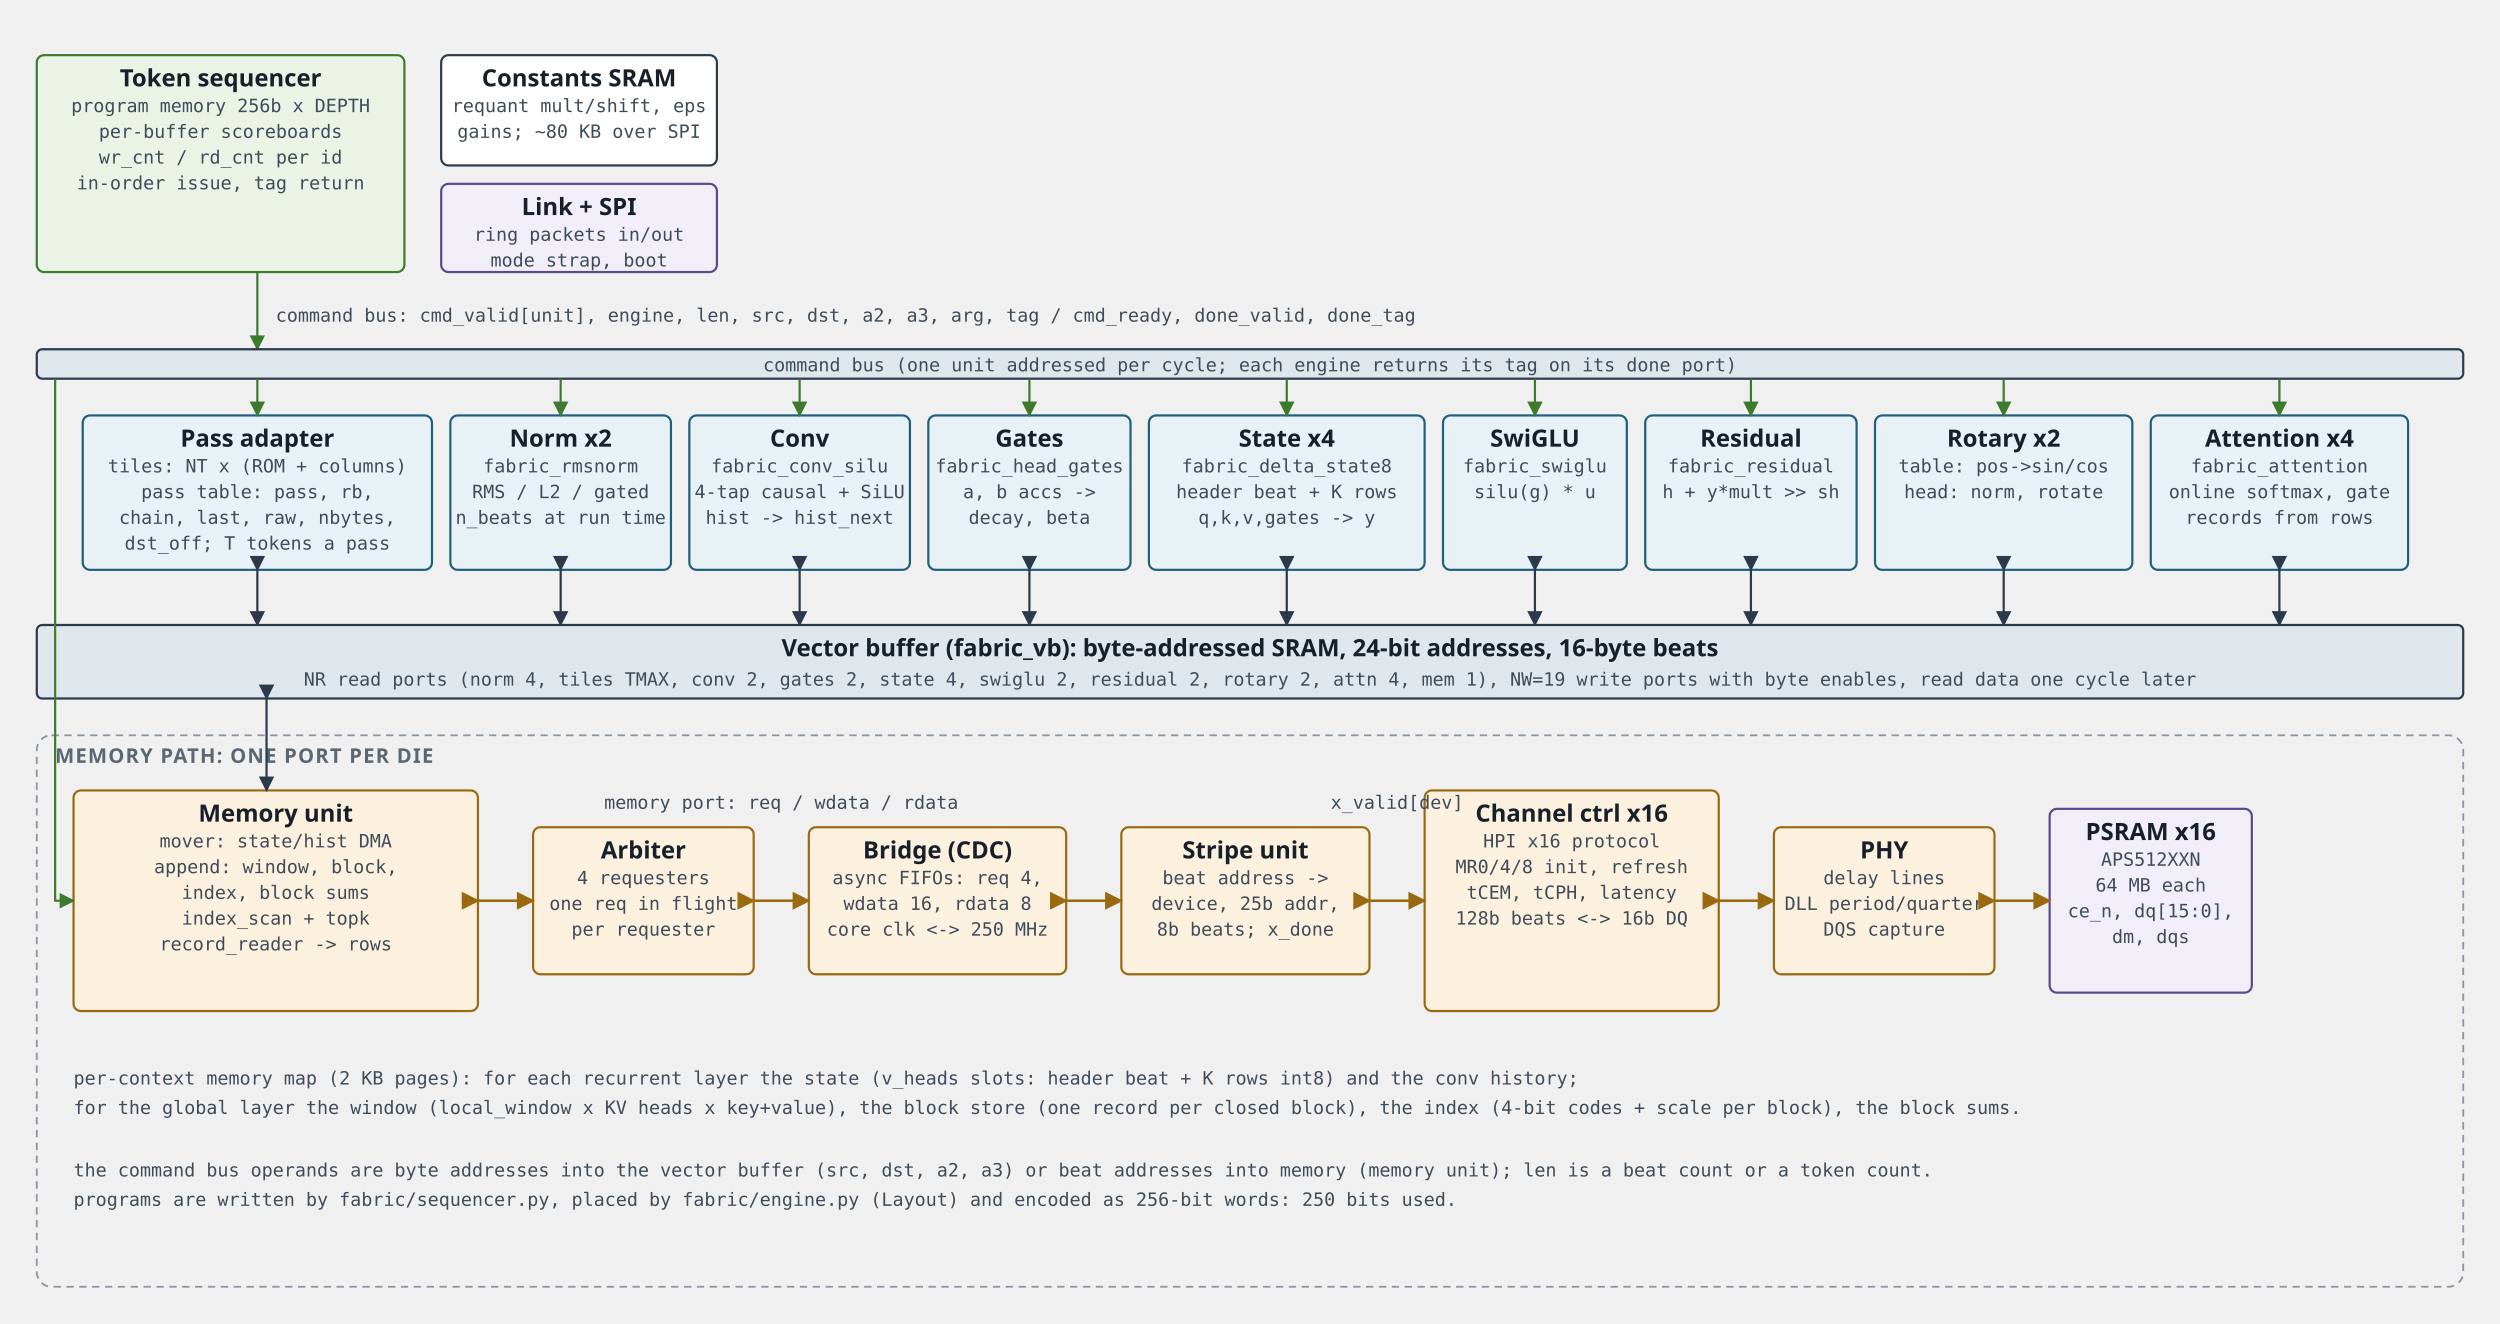
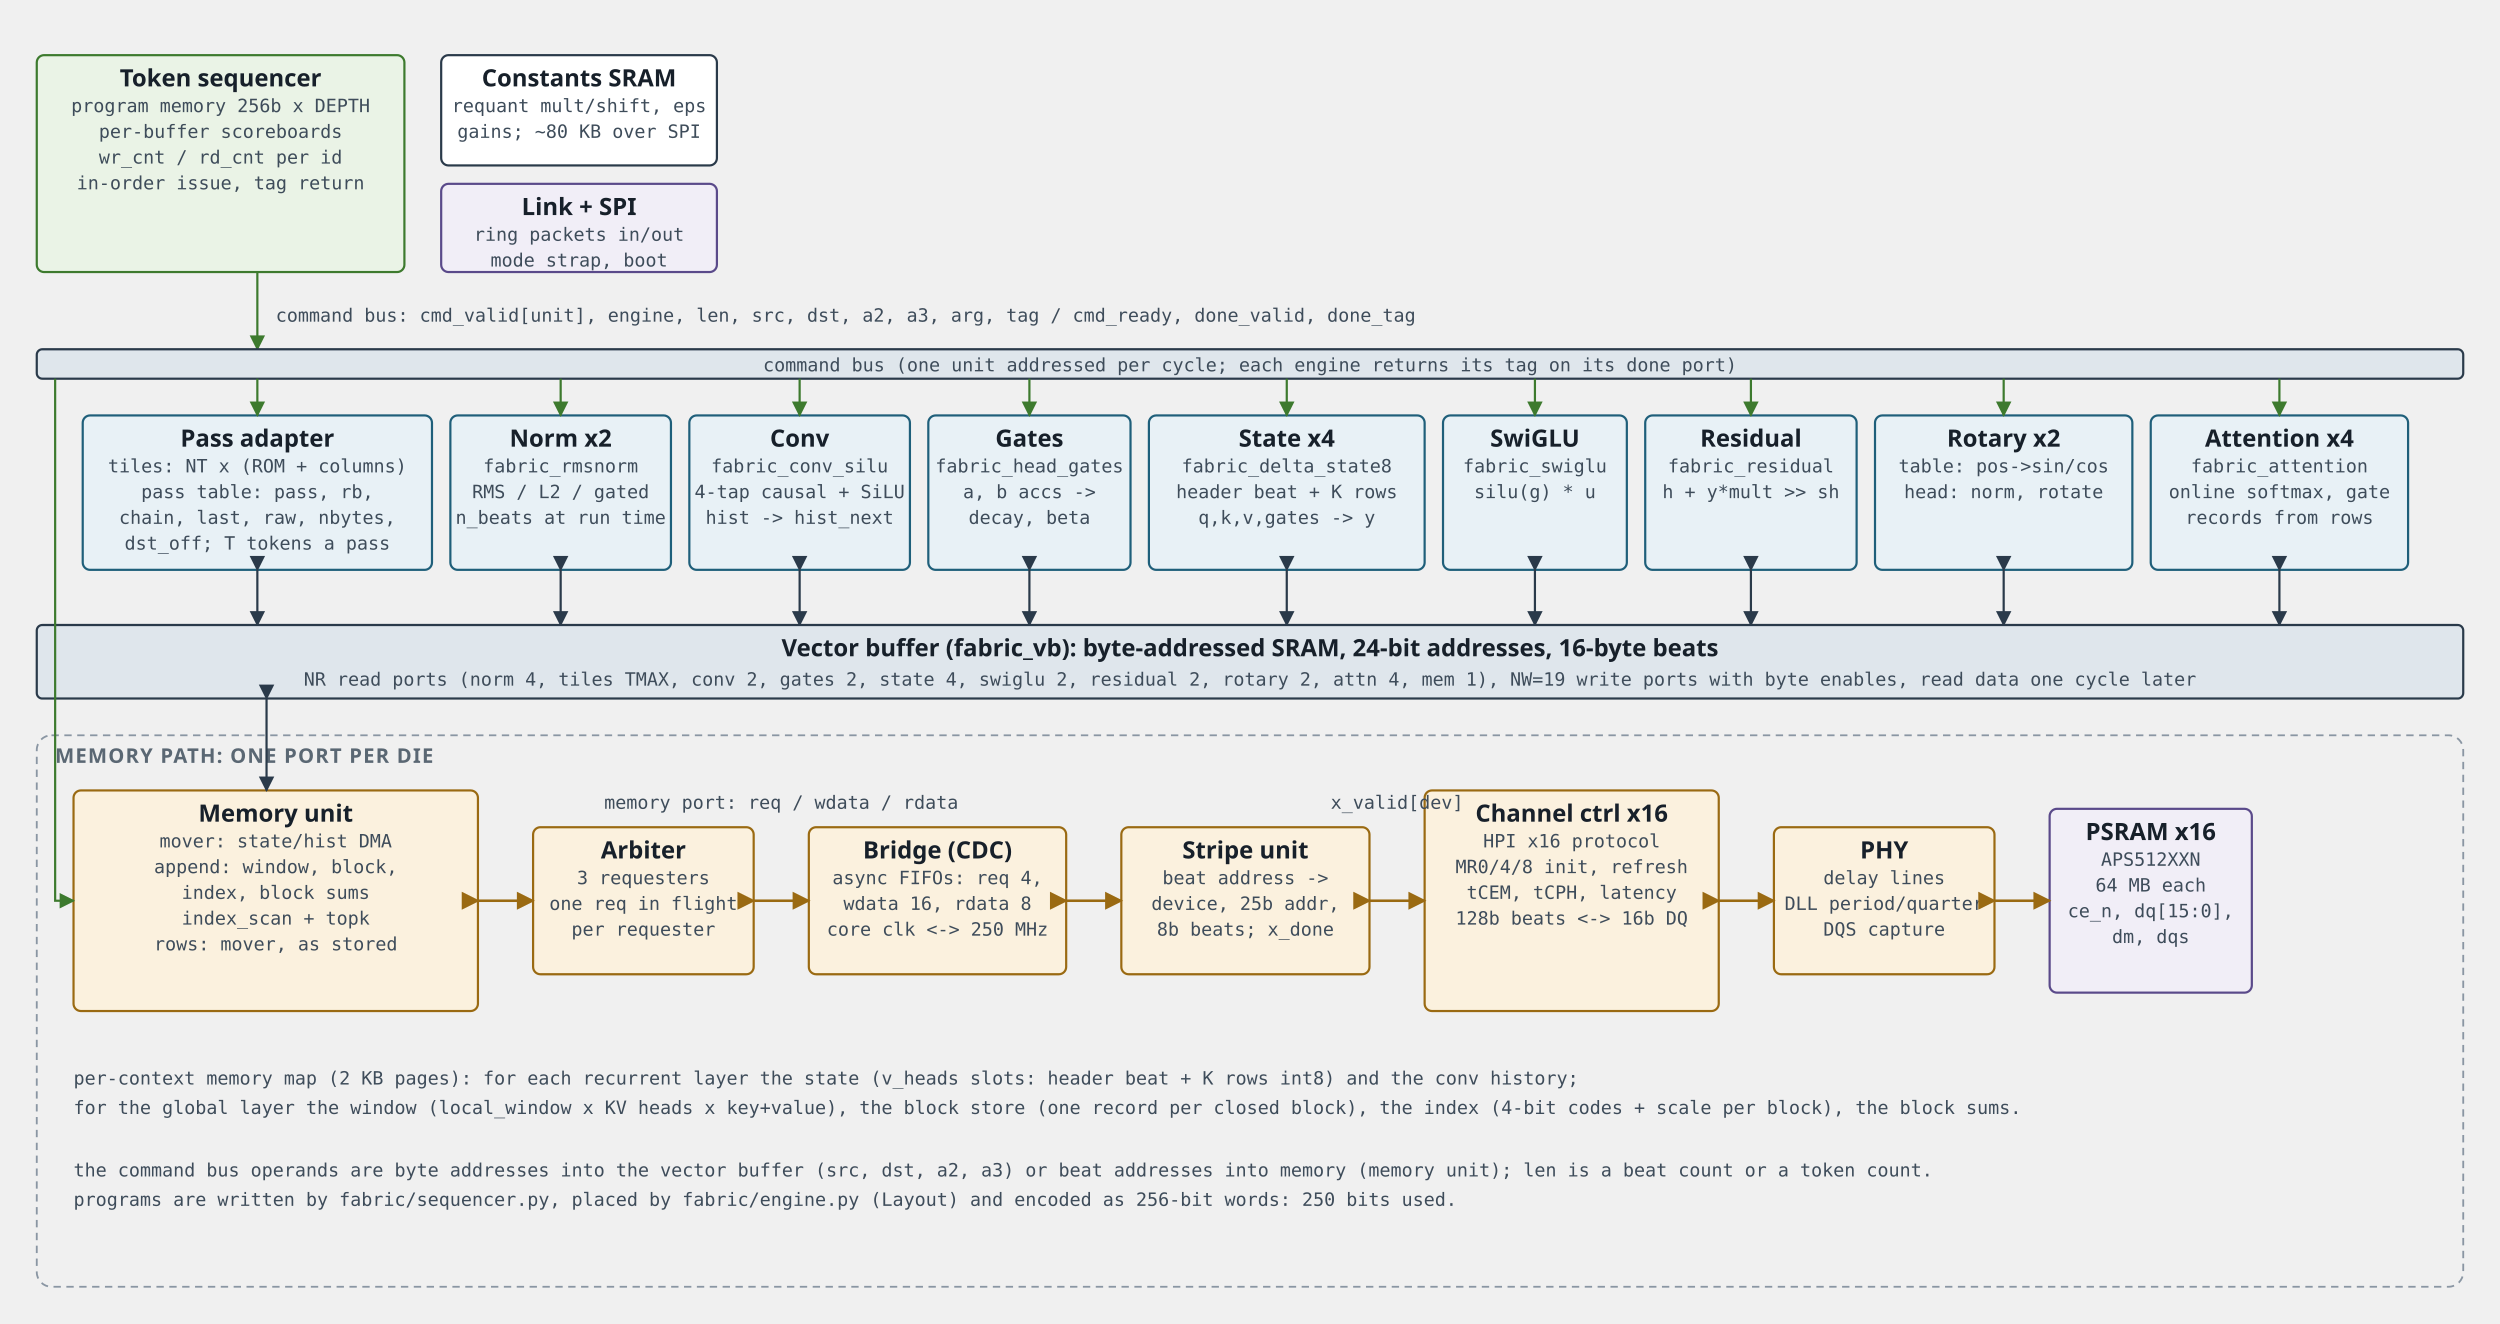
<svg xmlns="http://www.w3.org/2000/svg" viewBox="0 0 1360 720" width="1360" height="720" role="img" aria-label="A layer die: sequencer, command bus, the units behind their adapters, the vector buffer, the memory path">
  <style>
.box{fill:#ffffff;stroke:#2a3a4a;stroke-width:1.2}
.unit{fill:#e8f1f6;stroke:#1f5f7a;stroke-width:1.2}
.mem{fill:#fbf1de;stroke:#9a6a12;stroke-width:1.2}
.ctl{fill:#eaf3e6;stroke:#3d7a2e;stroke-width:1.2}
.ext{fill:#f1eef7;stroke:#5a4a8a;stroke-width:1.2}
.bus{fill:#dfe6ec;stroke:#2a3a4a;stroke-width:1.2}
.group{fill:none;stroke:#8a96a3;stroke-width:1;stroke-dasharray:4 3}
.t{font:12px 'IBM Plex Sans',system-ui,sans-serif;fill:#17202a}
.h{font:600 13px 'IBM Plex Sans',system-ui,sans-serif;fill:#17202a}
.s{font:10px 'IBM Plex Mono',ui-monospace,monospace;fill:#3e4c5a}
.g{font:600 11px 'IBM Plex Sans',system-ui,sans-serif;fill:#5a6773;letter-spacing:.06em}
.e{stroke:#2a3a4a;stroke-width:1.2;fill:none;marker-end:url(#ah)}
.e2{stroke:#2a3a4a;stroke-width:1.2;fill:none;marker-end:url(#ah);marker-start:url(#at)}
.ed{stroke:#9a6a12;stroke-width:1.4;fill:none;marker-end:url(#ahm);marker-start:url(#atm)}
.ec{stroke:#3d7a2e;stroke-width:1.2;fill:none;marker-end:url(#ahc)}
.lbl{font:10px 'IBM Plex Mono',ui-monospace,monospace;fill:#3e4c5a}
</style>
  <defs>
    <marker id="ah" viewBox="0 0 10 10" refX="9" refY="5" markerWidth="7" markerHeight="7" orient="auto-start-reverse">
      <path d="M0 0L10 5L0 10z" fill="#2a3a4a" />
    </marker>
    <marker id="at" viewBox="0 0 10 10" refX="1" refY="5" markerWidth="7" markerHeight="7" orient="auto-start-reverse">
      <path d="M10 0L0 5L10 10z" fill="#2a3a4a" />
    </marker>
    <marker id="ahm" viewBox="0 0 10 10" refX="9" refY="5" markerWidth="7" markerHeight="7" orient="auto-start-reverse">
      <path d="M0 0L10 5L0 10z" fill="#9a6a12" />
    </marker>
    <marker id="atm" viewBox="0 0 10 10" refX="1" refY="5" markerWidth="7" markerHeight="7" orient="auto-start-reverse">
      <path d="M10 0L0 5L10 10z" fill="#9a6a12" />
    </marker>
    <marker id="ahc" viewBox="0 0 10 10" refX="9" refY="5" markerWidth="7" markerHeight="7" orient="auto-start-reverse">
      <path d="M0 0L10 5L0 10z" fill="#3d7a2e" />
    </marker>
  </defs>
  <rect class="ctl" x="20" y="30" width="200" height="118" rx="4" />
  <text class="h" x="120.0" y="47" text-anchor="middle">Token sequencer</text>
  <text class="s" x="120.0" y="61" text-anchor="middle">program memory 256b x DEPTH</text>
  <text class="s" x="120.0" y="75" text-anchor="middle">per-buffer scoreboards</text>
  <text class="s" x="120.0" y="89" text-anchor="middle">wr_cnt / rd_cnt per id</text>
  <text class="s" x="120.0" y="103" text-anchor="middle">in-order issue, tag return</text>
  <rect class="box" x="240" y="30" width="150" height="60" rx="4" />
  <text class="h" x="315.0" y="47" text-anchor="middle">Constants SRAM</text>
  <text class="s" x="315.0" y="61" text-anchor="middle">requant mult/shift, eps</text>
  <text class="s" x="315.0" y="75" text-anchor="middle">gains; ~80 KB over SPI</text>
  <rect class="ext" x="240" y="100" width="150" height="48" rx="4" />
  <text class="h" x="315.0" y="117" text-anchor="middle">Link + SPI</text>
  <text class="s" x="315.0" y="131" text-anchor="middle">ring packets in/out</text>
  <text class="s" x="315.0" y="145" text-anchor="middle">mode strap, boot</text>
  <path class="ec" d="M140 148 L140 190" />
  <text class="lbl" x="150" y="175" text-anchor="start">command bus: cmd_valid[unit], engine, len, src, dst, a2, a3, arg, tag / cmd_ready, done_valid, done_tag</text>
  <rect class="bus" x="20" y="190" width="1320" height="16" rx="3" />
  <text class="s" x="680" y="202" text-anchor="middle">command bus (one unit addressed per cycle; each engine returns its tag on its done port)</text>
  <rect class="unit" x="45" y="226" width="190" height="84" rx="4" />
  <text class="h" x="140.0" y="243" text-anchor="middle">Pass adapter</text>
  <text class="s" x="140.0" y="257" text-anchor="middle">tiles: NT x (ROM + columns)</text>
  <text class="s" x="140.0" y="271" text-anchor="middle">pass table: pass, rb,</text>
  <text class="s" x="140.0" y="285" text-anchor="middle">chain, last, raw, nbytes,</text>
  <text class="s" x="140.0" y="299" text-anchor="middle">dst_off; T tokens a pass</text>
  <path class="ec" d="M140.0 206 L140.0 226" />
  <path class="e2" d="M140.0 310 L140.0 340" />
  <rect class="unit" x="245" y="226" width="120" height="84" rx="4" />
  <text class="h" x="305.0" y="243" text-anchor="middle">Norm x2</text>
  <text class="s" x="305.0" y="257" text-anchor="middle">fabric_rmsnorm</text>
  <text class="s" x="305.0" y="271" text-anchor="middle">RMS / L2 / gated</text>
  <text class="s" x="305.0" y="285" text-anchor="middle">n_beats at run time</text>
  <path class="ec" d="M305.0 206 L305.0 226" />
  <path class="e2" d="M305.0 310 L305.0 340" />
  <rect class="unit" x="375" y="226" width="120" height="84" rx="4" />
  <text class="h" x="435.0" y="243" text-anchor="middle">Conv</text>
  <text class="s" x="435.0" y="257" text-anchor="middle">fabric_conv_silu</text>
  <text class="s" x="435.0" y="271" text-anchor="middle">4-tap causal + SiLU</text>
  <text class="s" x="435.0" y="285" text-anchor="middle">hist -&gt; hist_next</text>
  <path class="ec" d="M435.0 206 L435.0 226" />
  <path class="e2" d="M435.0 310 L435.0 340" />
  <rect class="unit" x="505" y="226" width="110" height="84" rx="4" />
  <text class="h" x="560.0" y="243" text-anchor="middle">Gates</text>
  <text class="s" x="560.0" y="257" text-anchor="middle">fabric_head_gates</text>
  <text class="s" x="560.0" y="271" text-anchor="middle">a, b accs -&gt;</text>
  <text class="s" x="560.0" y="285" text-anchor="middle">decay, beta</text>
  <path class="ec" d="M560.0 206 L560.0 226" />
  <path class="e2" d="M560.0 310 L560.0 340" />
  <rect class="unit" x="625" y="226" width="150" height="84" rx="4" />
  <text class="h" x="700.0" y="243" text-anchor="middle">State x4</text>
  <text class="s" x="700.0" y="257" text-anchor="middle">fabric_delta_state8</text>
  <text class="s" x="700.0" y="271" text-anchor="middle">header beat + K rows</text>
  <text class="s" x="700.0" y="285" text-anchor="middle">q,k,v,gates -&gt; y</text>
  <path class="ec" d="M700.0 206 L700.0 226" />
  <path class="e2" d="M700.0 310 L700.0 340" />
  <rect class="unit" x="785" y="226" width="100" height="84" rx="4" />
  <text class="h" x="835.0" y="243" text-anchor="middle">SwiGLU</text>
  <text class="s" x="835.0" y="257" text-anchor="middle">fabric_swiglu</text>
  <text class="s" x="835.0" y="271" text-anchor="middle">silu(g) * u</text>
  <path class="ec" d="M835.0 206 L835.0 226" />
  <path class="e2" d="M835.0 310 L835.0 340" />
  <rect class="unit" x="895" y="226" width="115" height="84" rx="4" />
  <text class="h" x="952.5" y="243" text-anchor="middle">Residual</text>
  <text class="s" x="952.5" y="257" text-anchor="middle">fabric_residual</text>
  <text class="s" x="952.5" y="271" text-anchor="middle">h + y*mult &gt;&gt; sh</text>
  <path class="ec" d="M952.5 206 L952.5 226" />
  <path class="e2" d="M952.5 310 L952.5 340" />
  <rect class="unit" x="1020" y="226" width="140" height="84" rx="4" />
  <text class="h" x="1090.0" y="243" text-anchor="middle">Rotary x2</text>
  <text class="s" x="1090.0" y="257" text-anchor="middle">table: pos-&gt;sin/cos</text>
  <text class="s" x="1090.0" y="271" text-anchor="middle">head: norm, rotate</text>
  <path class="ec" d="M1090.0 206 L1090.0 226" />
  <path class="e2" d="M1090.0 310 L1090.0 340" />
  <rect class="unit" x="1170" y="226" width="140" height="84" rx="4" />
  <text class="h" x="1240.0" y="243" text-anchor="middle">Attention x4</text>
  <text class="s" x="1240.0" y="257" text-anchor="middle">fabric_attention</text>
  <text class="s" x="1240.0" y="271" text-anchor="middle">online softmax, gate</text>
  <text class="s" x="1240.0" y="285" text-anchor="middle">records from rows</text>
  <path class="ec" d="M1240.0 206 L1240.0 226" />
  <path class="e2" d="M1240.0 310 L1240.0 340" />
  <rect class="bus" x="20" y="340" width="1320" height="40" rx="3" />
  <text class="h" x="680" y="357" text-anchor="middle">Vector buffer (fabric_vb): byte-addressed SRAM, 24-bit addresses, 16-byte beats</text>
  <text class="s" x="680" y="373" text-anchor="middle">NR read ports (norm 4, tiles TMAX, conv 2, gates 2, state 4, swiglu 2, residual 2, rotary 2, attn 4, mem 1), NW=19 write ports with byte enables, read data one cycle later</text>
  <rect class="group" x="20" y="400" width="1320" height="300" rx="8" />
  <text class="g" x="30" y="415">MEMORY PATH: ONE PORT PER DIE</text>
  <rect class="mem" x="40" y="430" width="220" height="120" rx="4" />
  <text class="h" x="150.0" y="447" text-anchor="middle">Memory unit</text>
  <text class="s" x="150.0" y="461" text-anchor="middle">mover: state/hist DMA</text>
  <text class="s" x="150.0" y="475" text-anchor="middle">append: window, block,</text>
  <text class="s" x="150.0" y="489" text-anchor="middle">index, block sums</text>
  <text class="s" x="150.0" y="503" text-anchor="middle">index_scan + topk</text>
-   <text class="s" x="150.0" y="517" text-anchor="middle">record_reader -&gt; rows</text>
+   <text class="s" x="150.0" y="517" text-anchor="middle">rows: mover, as stored</text>
  <path class="e2" d="M145 380 L145 430" />
  <path class="ec" d="M30 206 L30 490 L40 490" />
  <rect class="mem" x="290" y="450" width="120" height="80" rx="4" />
  <text class="h" x="350.0" y="467" text-anchor="middle">Arbiter</text>
-   <text class="s" x="350.0" y="481" text-anchor="middle">4 requesters</text>
+   <text class="s" x="350.0" y="481" text-anchor="middle">3 requesters</text>
  <text class="s" x="350.0" y="495" text-anchor="middle">one req in flight</text>
  <text class="s" x="350.0" y="509" text-anchor="middle">per requester</text>
  <path class="ed" d="M260 490 L290 490" />
  <rect class="mem" x="440" y="450" width="140" height="80" rx="4" />
  <text class="h" x="510.0" y="467" text-anchor="middle">Bridge (CDC)</text>
  <text class="s" x="510.0" y="481" text-anchor="middle">async FIFOs: req 4,</text>
  <text class="s" x="510.0" y="495" text-anchor="middle">wdata 16, rdata 8</text>
  <text class="s" x="510.0" y="509" text-anchor="middle">core clk &lt;-&gt; 250 MHz</text>
  <path class="ed" d="M410 490 L440 490" />
  <text class="lbl" x="425" y="440" text-anchor="middle">memory port: req / wdata / rdata</text>
  <rect class="mem" x="610" y="450" width="135" height="80" rx="4" />
  <text class="h" x="677.5" y="467" text-anchor="middle">Stripe unit</text>
  <text class="s" x="677.5" y="481" text-anchor="middle">beat address -&gt;</text>
  <text class="s" x="677.5" y="495" text-anchor="middle">device, 25b addr,</text>
  <text class="s" x="677.5" y="509" text-anchor="middle">8b beats; x_done</text>
  <path class="ed" d="M580 490 L610 490" />
  <rect class="mem" x="775" y="430" width="160" height="120" rx="4" />
  <text class="h" x="855.0" y="447" text-anchor="middle">Channel ctrl x16</text>
  <text class="s" x="855.0" y="461" text-anchor="middle">HPI x16 protocol</text>
  <text class="s" x="855.0" y="475" text-anchor="middle">MR0/4/8 init, refresh</text>
  <text class="s" x="855.0" y="489" text-anchor="middle">tCEM, tCPH, latency</text>
  <text class="s" x="855.0" y="503" text-anchor="middle">128b beats &lt;-&gt; 16b DQ</text>
  <path class="ed" d="M745 490 L775 490" />
  <text class="lbl" x="760" y="440" text-anchor="middle">x_valid[dev]</text>
  <rect class="mem" x="965" y="450" width="120" height="80" rx="4" />
  <text class="h" x="1025.0" y="467" text-anchor="middle">PHY</text>
  <text class="s" x="1025.0" y="481" text-anchor="middle">delay lines</text>
  <text class="s" x="1025.0" y="495" text-anchor="middle">DLL period/quarter</text>
  <text class="s" x="1025.0" y="509" text-anchor="middle">DQS capture</text>
  <path class="ed" d="M935 490 L965 490" />
  <rect class="ext" x="1115" y="440" width="110" height="100" rx="4" />
  <text class="h" x="1170.0" y="457" text-anchor="middle">PSRAM x16</text>
  <text class="s" x="1170.0" y="471" text-anchor="middle">APS512XXN</text>
  <text class="s" x="1170.0" y="485" text-anchor="middle">64 MB each</text>
  <text class="s" x="1170.0" y="499" text-anchor="middle">ce_n, dq[15:0],</text>
  <text class="s" x="1170.0" y="513" text-anchor="middle">dm, dqs</text>
  <path class="ed" d="M1085 490 L1115 490" />
  <text class="s" x="40" y="590" text-anchor="start">per-context memory map (2 KB pages): for each recurrent layer the state (v_heads slots: header beat + K rows int8) and the conv history;</text>
  <text class="s" x="40" y="606" text-anchor="start">for the global layer the window (local_window x KV heads x key+value), the block store (one record per closed block), the index (4-bit codes + scale per block), the block sums.</text>
  <text class="s" x="40" y="640" text-anchor="start">the command bus operands are byte addresses into the vector buffer (src, dst, a2, a3) or beat addresses into memory (memory unit); len is a beat count or a token count.</text>
  <text class="s" x="40" y="656" text-anchor="start">programs are written by fabric/sequencer.py, placed by fabric/engine.py (Layout) and encoded as 256-bit words: 250 bits used.</text>
</svg>
